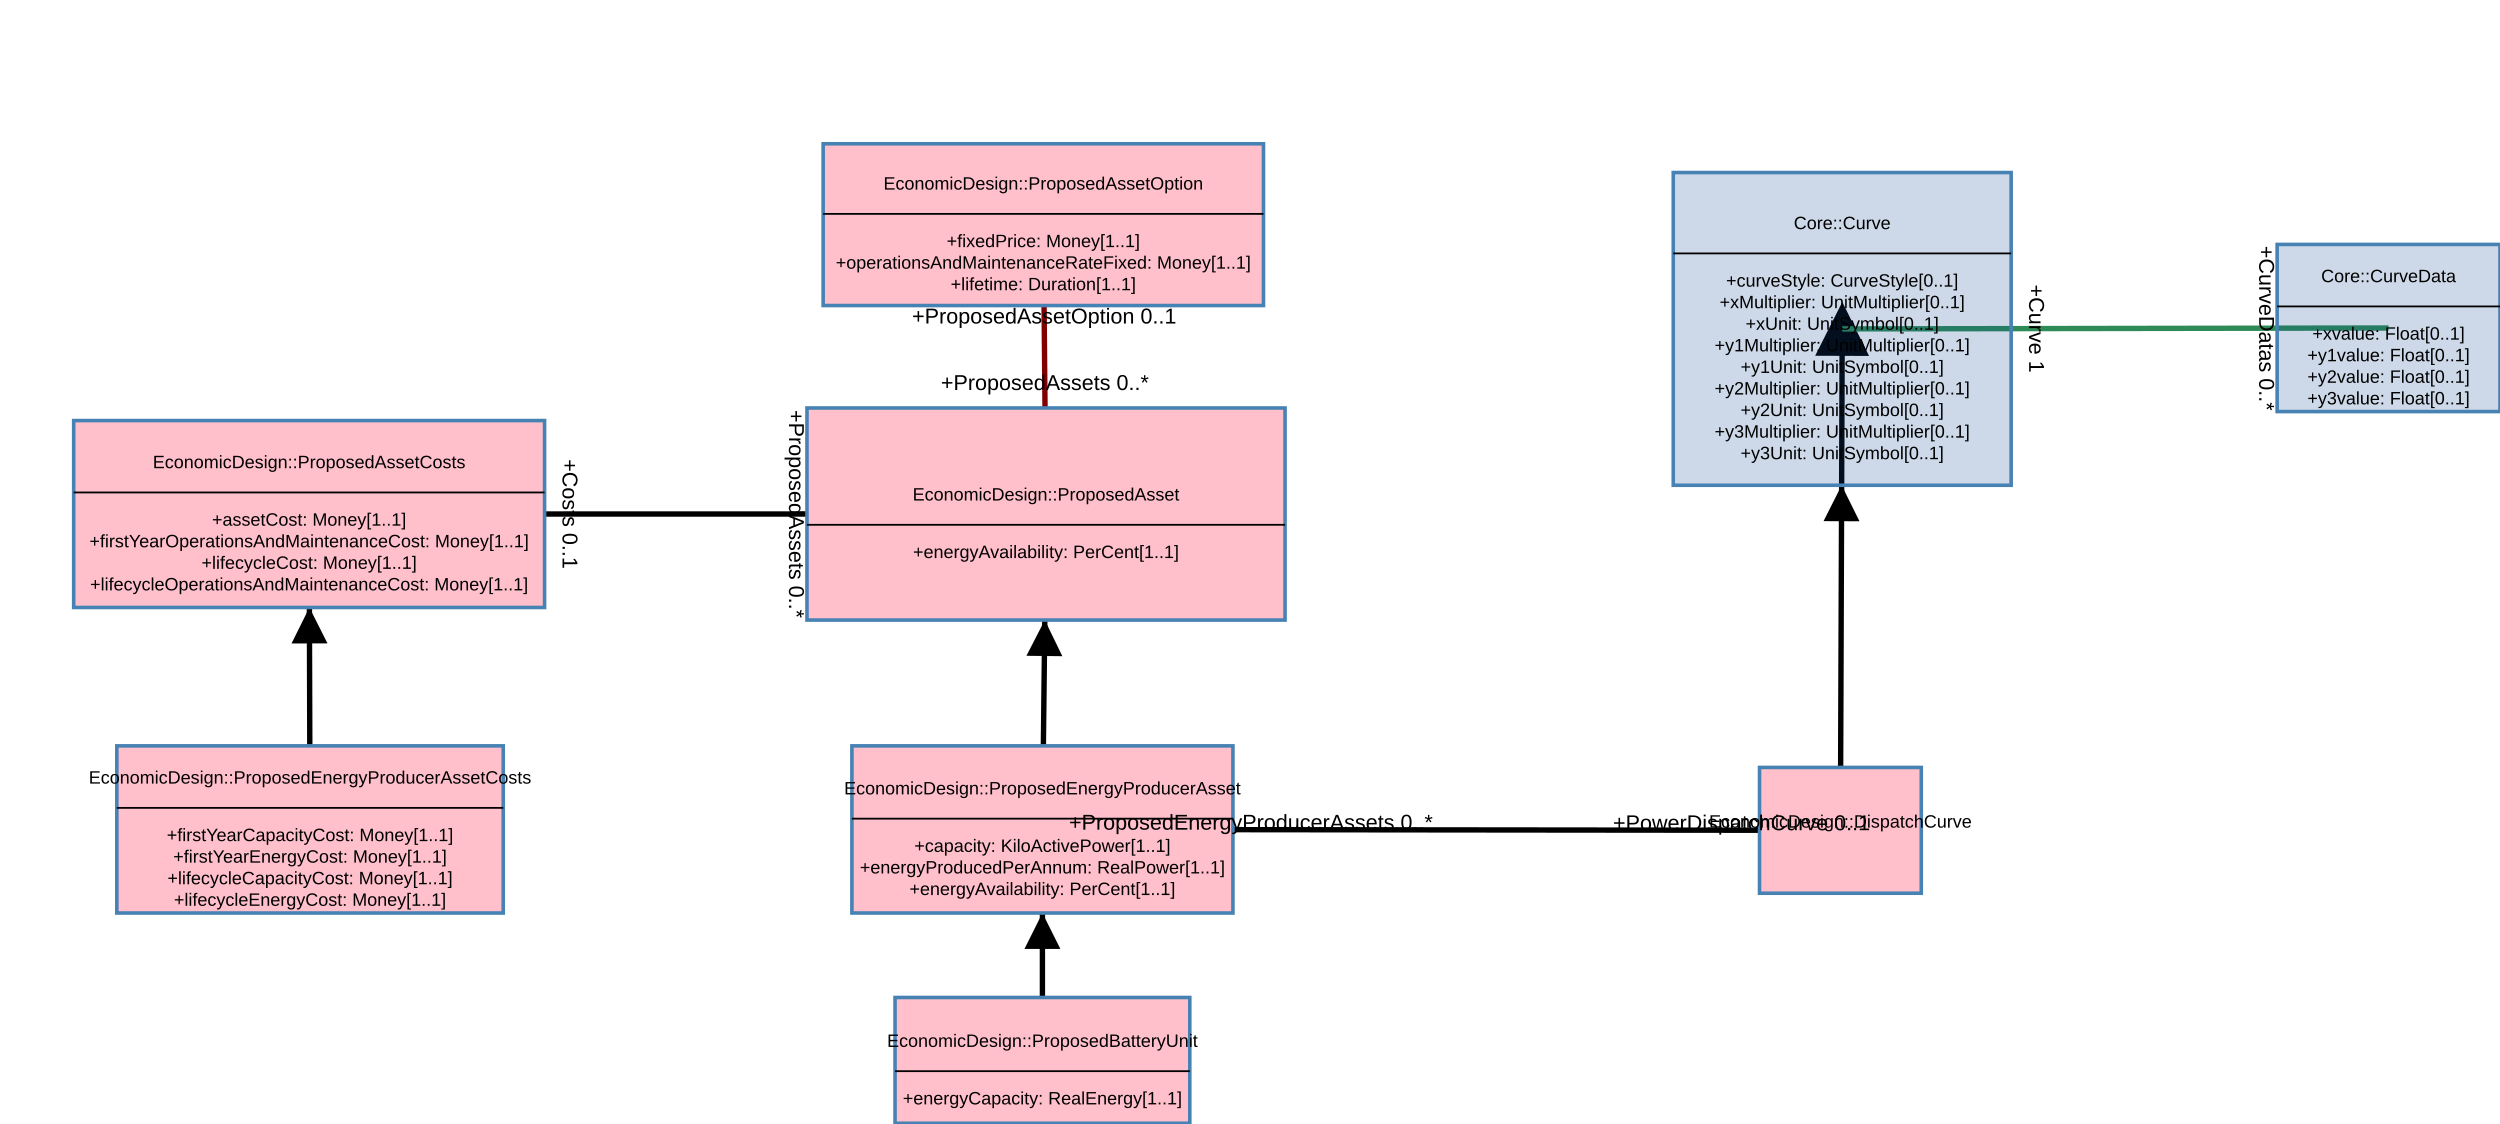
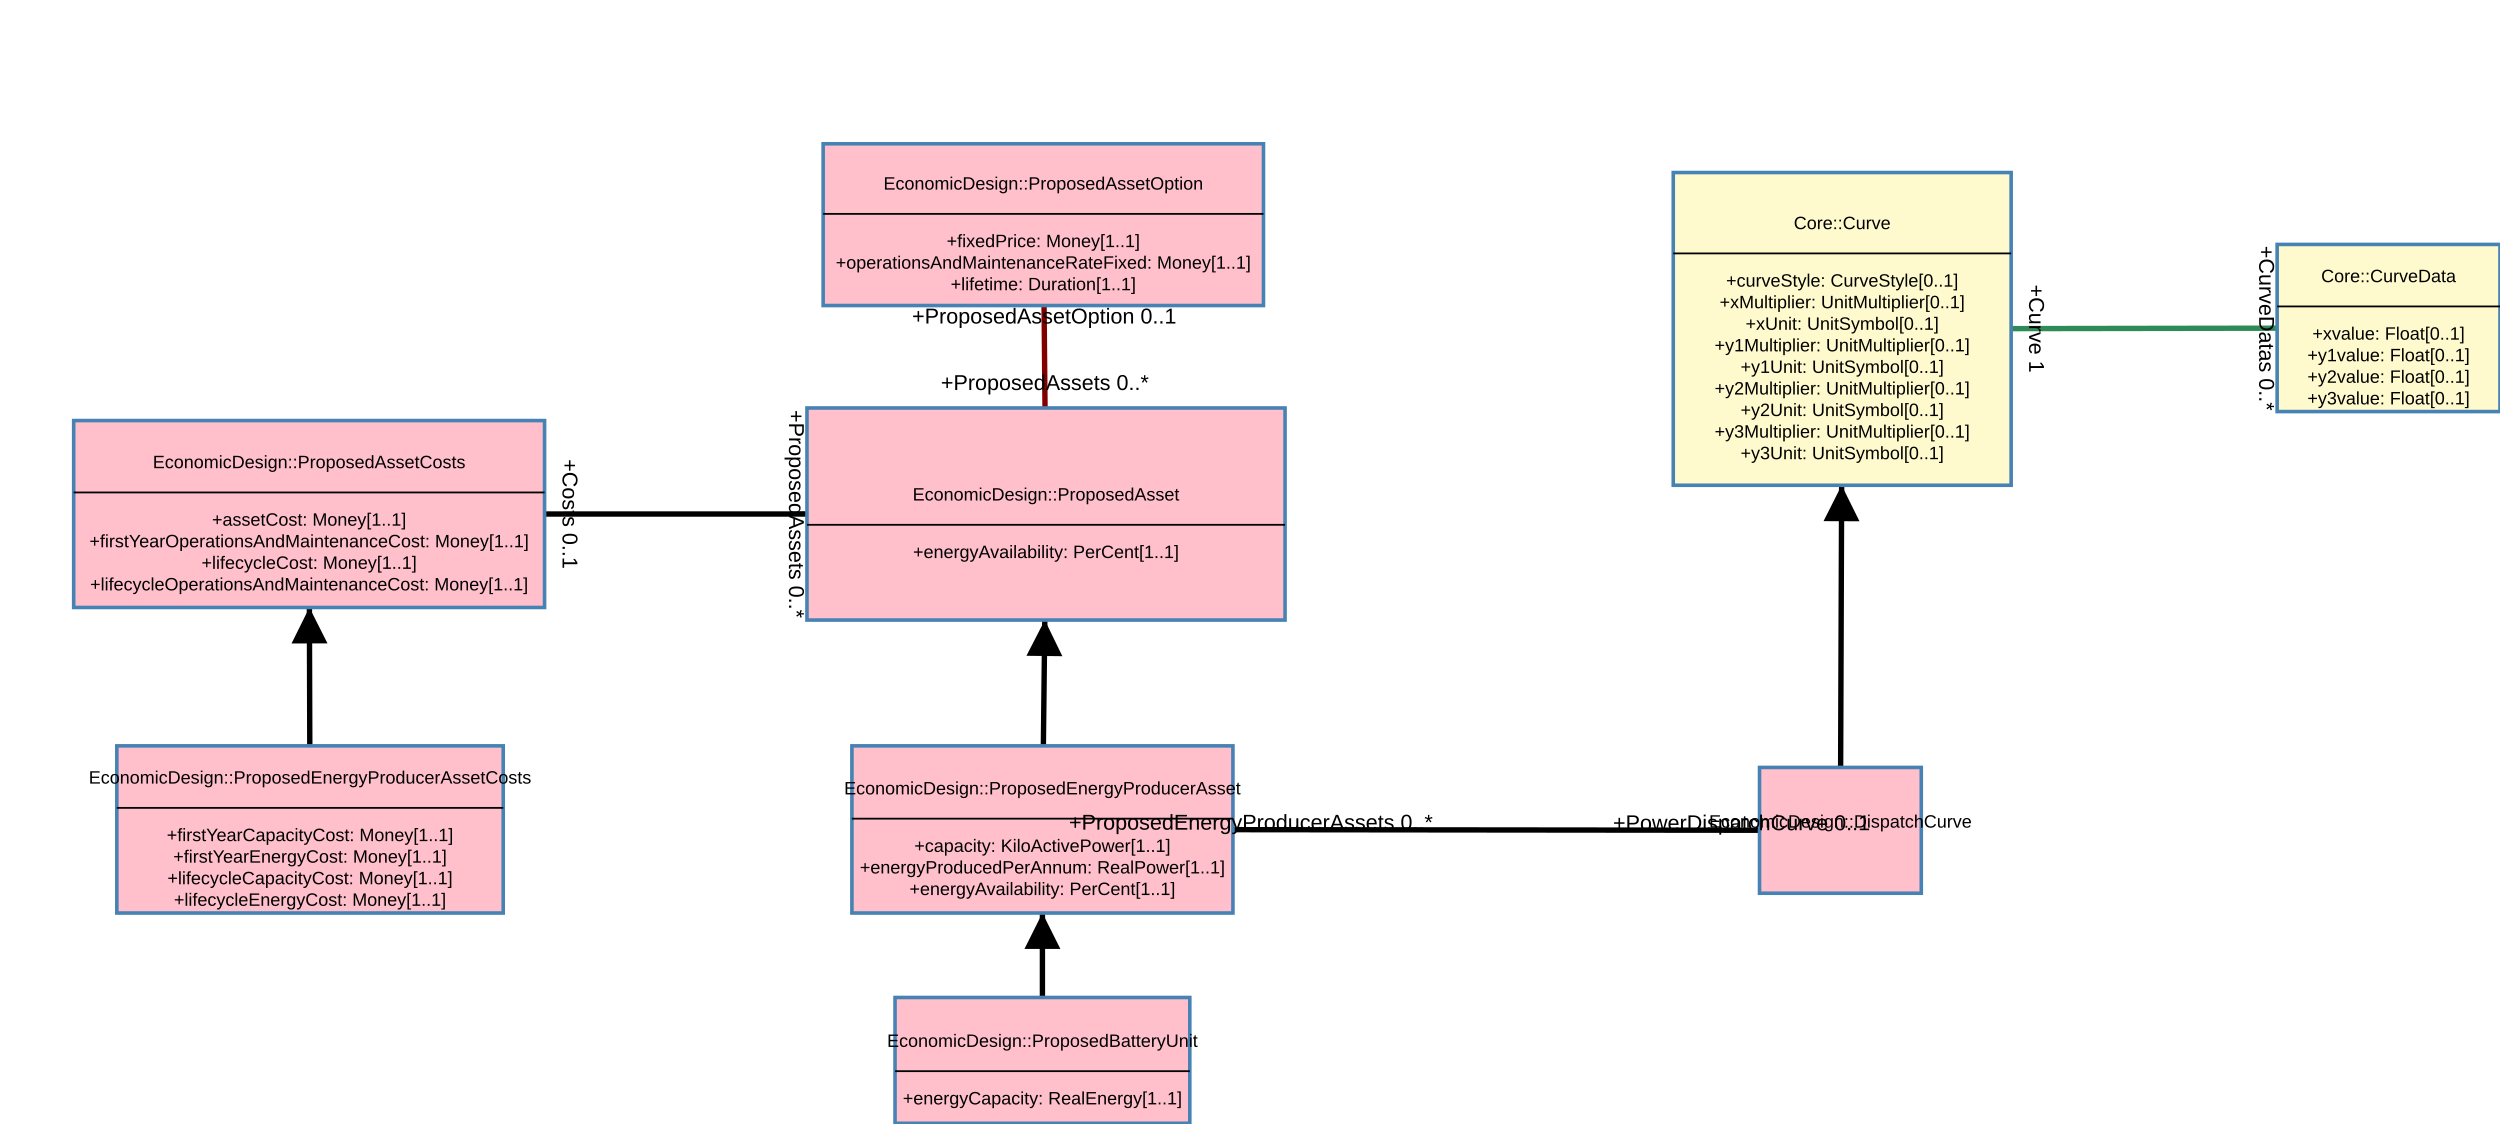
<svg xmlns="http://www.w3.org/2000/svg" width="1391" height="625">
  <g class="zoom-group">
    <defs>
      <marker id="arrowhead" viewBox="-0 -5 10 10" refX="5" refY="0" orient="auto" markerWidth="10" markerHeight="10" xoverflow="visible">
        <path d="M 0,-5 L 10 ,0 L 0,5" fill="black" style="stroke: none;" />
      </marker>
    </defs>
    <line class="link" x1="582" y1="286" x2="580.5" y2="125" stroke="#800000" stroke-width="3" />
    <line class="link" x1="580" y1="461.5" x2="582" y2="286" stroke="#000000" stroke-width="3" marker-end="url(#arrowhead)" />
    <line class="link" x1="580" y1="590" x2="580" y2="461.5" stroke="#000000" stroke-width="3" marker-end="url(#arrowhead)" />
    <line class="link" x1="1024" y1="462" x2="1025" y2="183" stroke="#000000" stroke-width="3" marker-end="url(#arrowhead)" />
    <line class="link" x1="580" y1="461.5" x2="1024" y2="462" stroke="#000000" stroke-width="3" />
    <line class="link" x1="1329" y1="182.5" x2="1025" y2="183" stroke="#2e8b57" stroke-width="3" />
    <line class="link" x1="172.5" y1="461.5" x2="172" y2="286" stroke="#000000" stroke-width="3" marker-end="url(#arrowhead)" />
    <line class="link" x1="172" y1="286" x2="582" y2="286" stroke="#000000" stroke-width="3" />
    <line class="arrow" x2="581.214" y2="354.999" x1="580" y1="461.5" stroke="#000000" stroke-width="2" marker-end="url(#arrowhead)" />
    <line class="arrow" x2="580" y2="518" x1="580" y1="590" stroke="#000000" stroke-width="2" marker-end="url(#arrowhead)" />
    <line class="arrow" x2="1024.652" y2="280" x1="1024" y1="462" stroke="#000000" stroke-width="2" marker-end="url(#arrowhead)" />
    <line class="arrow" x2="172.177" y2="348" x1="172.5" y1="461.5" stroke="#000000" stroke-width="2" marker-end="url(#arrowhead)" />
    <g class="draggable" transform="translate(931, 96)">
-       <rect class="box" width="188" height="174" style="fill: #13499135; stroke: steelblue; stroke-width: 2px; cursor: move;" />
+       <rect class="box" width="188" height="174" style="fill: #fffacd; stroke: steelblue; stroke-width: 2px; cursor: move;" />
      <text class="text" x="94" y="28" dy=".35em" text-anchor="middle" style="font-family: Arial, sans-serif; fill: black; font-size: 10px; pointer-events: none;">Core::Curve</text>
      <line x1="0" x2="188" y1="45" y2="45" stroke="black" stroke-width="1" />
      <text class="text" x="94" y="60" dy=".35em" text-anchor="middle" style="font-family: Arial, sans-serif; fill: black; font-size: 10px; pointer-events: none;">+curveStyle: CurveStyle[0..1]</text>
      <text class="text" x="94" y="72" dy=".35em" text-anchor="middle" style="font-family: Arial, sans-serif; fill: black; font-size: 10px; pointer-events: none;">+xMultiplier: UnitMultiplier[0..1]</text>
      <text class="text" x="94" y="84" dy=".35em" text-anchor="middle" style="font-family: Arial, sans-serif; fill: black; font-size: 10px; pointer-events: none;">+xUnit: UnitSymbol[0..1]</text>
      <text class="text" x="94" y="96" dy=".35em" text-anchor="middle" style="font-family: Arial, sans-serif; fill: black; font-size: 10px; pointer-events: none;">+y1Multiplier: UnitMultiplier[0..1]</text>
      <text class="text" x="94" y="108" dy=".35em" text-anchor="middle" style="font-family: Arial, sans-serif; fill: black; font-size: 10px; pointer-events: none;">+y1Unit: UnitSymbol[0..1]</text>
      <text class="text" x="94" y="120" dy=".35em" text-anchor="middle" style="font-family: Arial, sans-serif; fill: black; font-size: 10px; pointer-events: none;">+y2Multiplier: UnitMultiplier[0..1]</text>
      <text class="text" x="94" y="132" dy=".35em" text-anchor="middle" style="font-family: Arial, sans-serif; fill: black; font-size: 10px; pointer-events: none;">+y2Unit: UnitSymbol[0..1]</text>
      <text class="text" x="94" y="144" dy=".35em" text-anchor="middle" style="font-family: Arial, sans-serif; fill: black; font-size: 10px; pointer-events: none;">+y3Multiplier: UnitMultiplier[0..1]</text>
      <text class="text" x="94" y="156" dy=".35em" text-anchor="middle" style="font-family: Arial, sans-serif; fill: black; font-size: 10px; pointer-events: none;">+y3Unit: UnitSymbol[0..1]</text>
    </g>
    <g class="draggable" transform="translate(979, 427)">
      <rect class="box" width="90" height="70" style="fill: #ffc0cb; stroke: steelblue; stroke-width: 2px; cursor: move;" />
      <text class="text" x="45" y="30" dy=".35em" text-anchor="middle" style="font-family: Arial, sans-serif; fill: black; font-size: 10px; pointer-events: none;">EconomicDesign::DispatchCurve</text>
    </g>
    <g class="draggable" transform="translate(1267, 136)">
-       <rect class="box" width="124" height="93" style="fill: #13499135; stroke: steelblue; stroke-width: 2px; cursor: move;" />
+       <rect class="box" width="124" height="93" style="fill: #fffacd; stroke: steelblue; stroke-width: 2px; cursor: move;" />
      <text class="text" x="62" y="17.5" dy=".35em" text-anchor="middle" style="font-family: Arial, sans-serif; fill: black; font-size: 10px; pointer-events: none;">Core::CurveData</text>
      <line x1="0" x2="124" y1="34.5" y2="34.5" stroke="black" stroke-width="1" />
      <text class="text" x="62" y="49.5" dy=".35em" text-anchor="middle" style="font-family: Arial, sans-serif; fill: black; font-size: 10px; pointer-events: none;">+xvalue: Float[0..1]</text>
      <text class="text" x="62" y="61.5" dy=".35em" text-anchor="middle" style="font-family: Arial, sans-serif; fill: black; font-size: 10px; pointer-events: none;">+y1value: Float[0..1]</text>
      <text class="text" x="62" y="73.5" dy=".35em" text-anchor="middle" style="font-family: Arial, sans-serif; fill: black; font-size: 10px; pointer-events: none;">+y2value: Float[0..1]</text>
      <text class="text" x="62" y="85.5" dy=".35em" text-anchor="middle" style="font-family: Arial, sans-serif; fill: black; font-size: 10px; pointer-events: none;">+y3value: Float[0..1]</text>
    </g>
    <g class="draggable" transform="translate(449, 227)">
      <rect class="box" width="266" height="118" style="fill: #ffc0cb; stroke: steelblue; stroke-width: 2px; cursor: move;" />
      <text class="text" x="133" y="48" dy=".35em" text-anchor="middle" style="font-family: Arial, sans-serif; fill: black; font-size: 10px; pointer-events: none;">EconomicDesign::ProposedAsset</text>
      <line x1="0" x2="266" y1="65" y2="65" stroke="black" stroke-width="1" />
      <text class="text" x="133" y="80" dy=".35em" text-anchor="middle" style="font-family: Arial, sans-serif; fill: black; font-size: 10px; pointer-events: none;">+energyAvailability: PerCent[1..1]</text>
    </g>
    <g class="draggable" transform="translate(458, 80)">
      <rect class="box" width="245" height="90" style="fill: #ffc0cb; stroke: steelblue; stroke-width: 2px; cursor: move;" />
      <text class="text" x="122.5" y="22" dy=".35em" text-anchor="middle" style="font-family: Arial, sans-serif; fill: black; font-size: 10px; pointer-events: none;">EconomicDesign::ProposedAssetOption</text>
      <line x1="0" x2="245" y1="39" y2="39" stroke="black" stroke-width="1" />
      <text class="text" x="122.5" y="54" dy=".35em" text-anchor="middle" style="font-family: Arial, sans-serif; fill: black; font-size: 10px; pointer-events: none;">+fixedPrice: Money[1..1]</text>
      <text class="text" x="122.5" y="66" dy=".35em" text-anchor="middle" style="font-family: Arial, sans-serif; fill: black; font-size: 10px; pointer-events: none;">+operationsAndMaintenanceRateFixed: Money[1..1]</text>
      <text class="text" x="122.5" y="78" dy=".35em" text-anchor="middle" style="font-family: Arial, sans-serif; fill: black; font-size: 10px; pointer-events: none;">+lifetime: Duration[1..1]</text>
    </g>
    <g class="draggable" transform="translate(498, 555)">
      <rect class="box" width="164" height="70" style="fill: #ffc0cb; stroke: steelblue; stroke-width: 2px; cursor: move;" />
      <text class="text" x="82" y="24" dy=".35em" text-anchor="middle" style="font-family: Arial, sans-serif; fill: black; font-size: 10px; pointer-events: none;">EconomicDesign::ProposedBatteryUnit</text>
      <line x1="0" x2="164" y1="41" y2="41" stroke="black" stroke-width="1" />
      <text class="text" x="82" y="56" dy=".35em" text-anchor="middle" style="font-family: Arial, sans-serif; fill: black; font-size: 10px; pointer-events: none;">+energyCapacity: RealEnergy[1..1]</text>
    </g>
    <g class="draggable" transform="translate(474, 415)">
      <rect class="box" width="212" height="93" style="fill: #ffc0cb; stroke: steelblue; stroke-width: 2px; cursor: move;" />
      <text class="text" x="106" y="23.5" dy=".35em" text-anchor="middle" style="font-family: Arial, sans-serif; fill: black; font-size: 10px; pointer-events: none;">EconomicDesign::ProposedEnergyProducerAsset</text>
      <line x1="0" x2="212" y1="40.5" y2="40.5" stroke="black" stroke-width="1" />
      <text class="text" x="106" y="55.5" dy=".35em" text-anchor="middle" style="font-family: Arial, sans-serif; fill: black; font-size: 10px; pointer-events: none;">+capacity: KiloActivePower[1..1]</text>
      <text class="text" x="106" y="67.5" dy=".35em" text-anchor="middle" style="font-family: Arial, sans-serif; fill: black; font-size: 10px; pointer-events: none;">+energyProducedPerAnnum: RealPower[1..1]</text>
      <text class="text" x="106" y="79.5" dy=".35em" text-anchor="middle" style="font-family: Arial, sans-serif; fill: black; font-size: 10px; pointer-events: none;">+energyAvailability: PerCent[1..1]</text>
    </g>
    <g class="draggable" transform="translate(41, 234)">
      <rect class="box" width="262" height="104" style="fill: #ffc0cb; stroke: steelblue; stroke-width: 2px; cursor: move;" />
      <text class="text" x="131" y="23" dy=".35em" text-anchor="middle" style="font-family: Arial, sans-serif; fill: black; font-size: 10px; pointer-events: none;">EconomicDesign::ProposedAssetCosts</text>
      <line x1="0" x2="262" y1="40" y2="40" stroke="black" stroke-width="1" />
      <text class="text" x="131" y="55" dy=".35em" text-anchor="middle" style="font-family: Arial, sans-serif; fill: black; font-size: 10px; pointer-events: none;">+assetCost: Money[1..1]</text>
      <text class="text" x="131" y="67" dy=".35em" text-anchor="middle" style="font-family: Arial, sans-serif; fill: black; font-size: 10px; pointer-events: none;">+firstYearOperationsAndMaintenanceCost: Money[1..1]</text>
      <text class="text" x="131" y="79" dy=".35em" text-anchor="middle" style="font-family: Arial, sans-serif; fill: black; font-size: 10px; pointer-events: none;">+lifecycleCost: Money[1..1]</text>
      <text class="text" x="131" y="91" dy=".35em" text-anchor="middle" style="font-family: Arial, sans-serif; fill: black; font-size: 10px; pointer-events: none;">+lifecycleOperationsAndMaintenanceCost: Money[1..1]</text>
    </g>
    <g class="draggable" transform="translate(65, 415)">
      <rect class="box" width="215" height="93" style="fill: #ffc0cb; stroke: steelblue; stroke-width: 2px; cursor: move;" />
      <text class="text" x="107.5" y="17.5" dy=".35em" text-anchor="middle" style="font-family: Arial, sans-serif; fill: black; font-size: 10px; pointer-events: none;">EconomicDesign::ProposedEnergyProducerAssetCosts</text>
      <line x1="0" x2="215" y1="34.5" y2="34.5" stroke="black" stroke-width="1" />
      <text class="text" x="107.5" y="49.5" dy=".35em" text-anchor="middle" style="font-family: Arial, sans-serif; fill: black; font-size: 10px; pointer-events: none;">+firstYearCapacityCost: Money[1..1]</text>
      <text class="text" x="107.5" y="61.5" dy=".35em" text-anchor="middle" style="font-family: Arial, sans-serif; fill: black; font-size: 10px; pointer-events: none;">+firstYearEnergyCost: Money[1..1]</text>
      <text class="text" x="107.5" y="73.5" dy=".35em" text-anchor="middle" style="font-family: Arial, sans-serif; fill: black; font-size: 10px; pointer-events: none;">+lifecycleCapacityCost: Money[1..1]</text>
      <text class="text" x="107.5" y="85.5" dy=".35em" text-anchor="middle" style="font-family: Arial, sans-serif; fill: black; font-size: 10px; pointer-events: none;">+lifecycleEnergyCost: Money[1..1]</text>
    </g>
    <text class="link-text-start" x="581.357" y="217" transform="rotate(0, 581.3571, 217.0004)" text-anchor="middle" style="font-family: Arial, sans-serif; font-size: 12px; fill: black;">+ProposedAssets 0..*</text>
    <text class="link-text-start" x="580.644" y="405.001" transform="rotate(0, 580.6439, 405.0006)" text-anchor="middle" style="font-family: Arial, sans-serif; font-size: 12px; fill: black;" />
    <text class="link-text-start" x="580" y="545" transform="rotate(0, 580, 545)" text-anchor="middle" style="font-family: Arial, sans-serif; font-size: 12px; fill: black;" />
    <text class="link-text-start" x="1024.161" y="417" transform="rotate(0, 1024.161, 417.0001)" text-anchor="middle" style="font-family: Arial, sans-serif; font-size: 12px; fill: black;" />
    <text class="link-text-start" x="696" y="461.631" transform="rotate(0, 696, 461.6306)" text-anchor="middle" style="font-family: Arial, sans-serif; font-size: 12px; fill: black;">+ProposedEnergyProducerAssets 0..*</text>
    <text class="link-text-start" x="1257" y="182.618" transform="rotate(90, 1257, 182.6184)" text-anchor="middle" style="font-family: Arial, sans-serif; font-size: 12px; fill: black;">+CurveDatas 0..*</text>
    <text class="link-text-start" x="172.339" y="405" transform="rotate(0, 172.339, 405)" text-anchor="middle" style="font-family: Arial, sans-serif; font-size: 12px; fill: black;" />
    <text class="link-text-start" x="313" y="286" transform="rotate(90, 313, 286)" text-anchor="middle" style="font-family: Arial, sans-serif; font-size: 12px; fill: black;">+Costs 0..1</text>
    <text class="link-text-end" x="581.012" y="180" transform="rotate(0, 581.0124, 179.9996)" text-anchor="middle" style="font-family: Arial, sans-serif; font-size: 12px; fill: black;">+ProposedAssetOption 0..1</text>
    <text class="link-text-end" x="581.214" y="354.999" transform="rotate(0, 581.2137, 354.9994)" text-anchor="middle" style="font-family: Arial, sans-serif; font-size: 12px; fill: black;" />
    <text class="link-text-end" x="580" y="518" transform="rotate(0, 580, 518)" text-anchor="middle" style="font-family: Arial, sans-serif; font-size: 12px; fill: black;" />
    <text class="link-text-end" x="1024.652" y="280" transform="rotate(0, 1024.652, 279.9999)" text-anchor="middle" style="font-family: Arial, sans-serif; font-size: 12px; fill: black;" />
    <text class="link-text-end" x="969" y="461.938" transform="rotate(0, 969, 461.9381)" text-anchor="middle" style="font-family: Arial, sans-serif; font-size: 12px; fill: black;">+PowerDispatchCurve 0..1</text>
    <text class="link-text-end" x="1129" y="182.829" transform="rotate(90, 1129, 182.8289)" text-anchor="middle" style="font-family: Arial, sans-serif; font-size: 12px; fill: black;">+Curve 1</text>
    <text class="link-text-end" x="172.177" y="348" transform="rotate(0, 172.1766, 348)" text-anchor="middle" style="font-family: Arial, sans-serif; font-size: 12px; fill: black;" />
    <text class="link-text-end" x="439" y="286" transform="rotate(90, 439, 286)" text-anchor="middle" style="font-family: Arial, sans-serif; font-size: 12px; fill: black;">+ProposedAssets 0..*</text>
  </g>
</svg>
